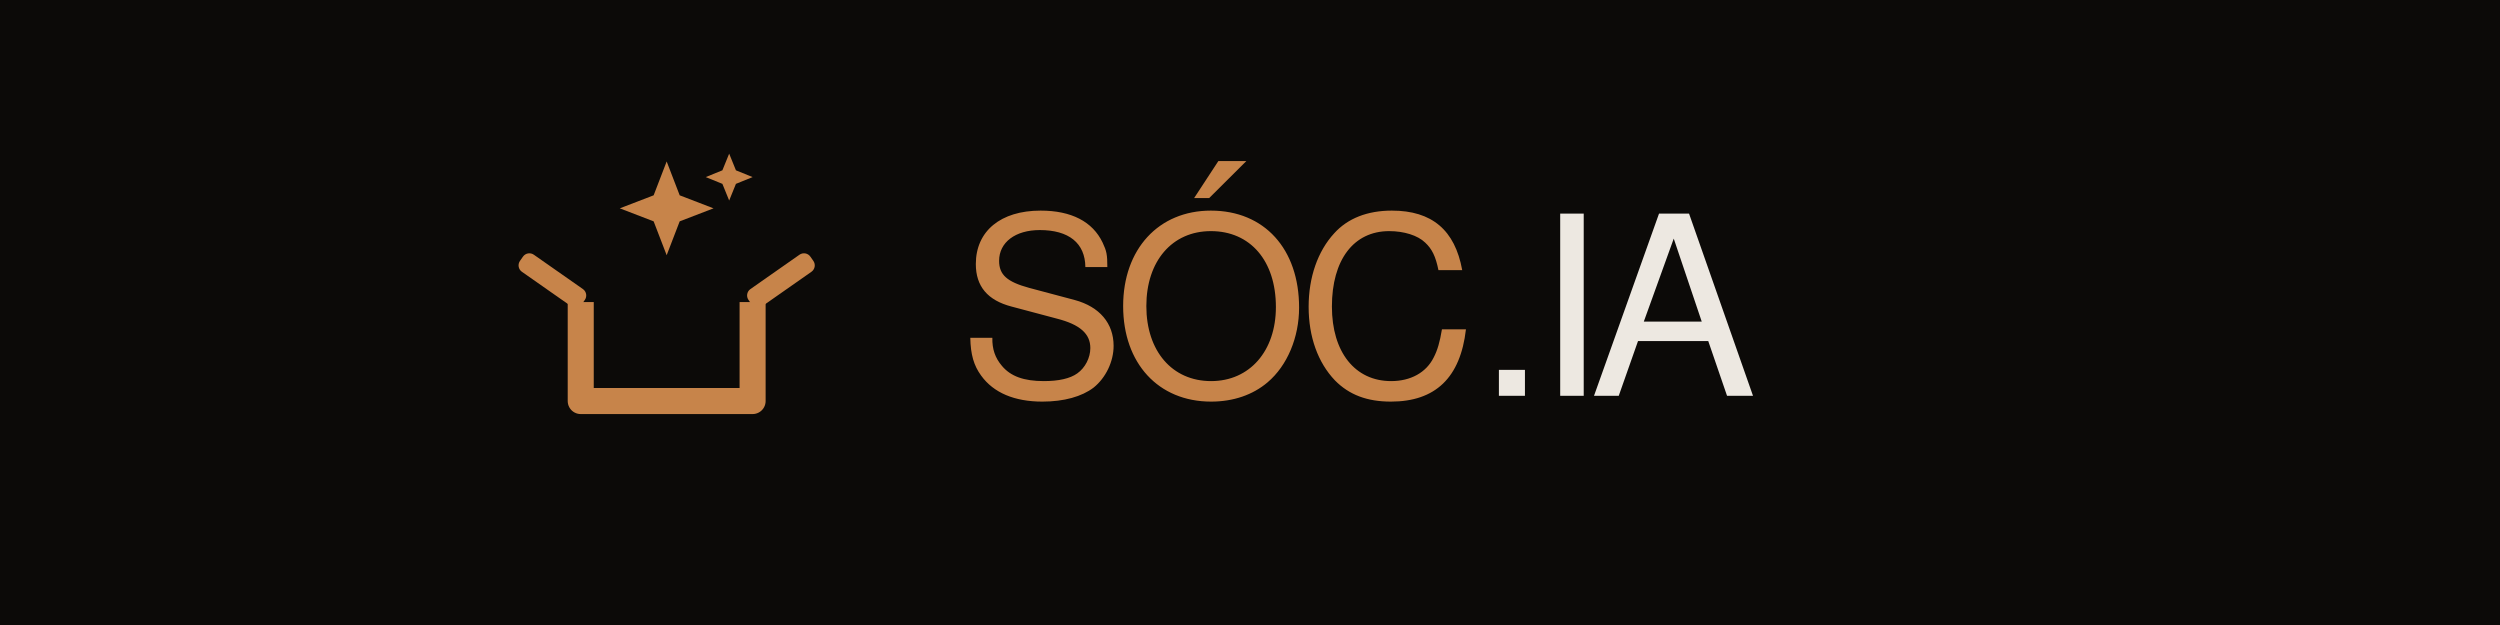
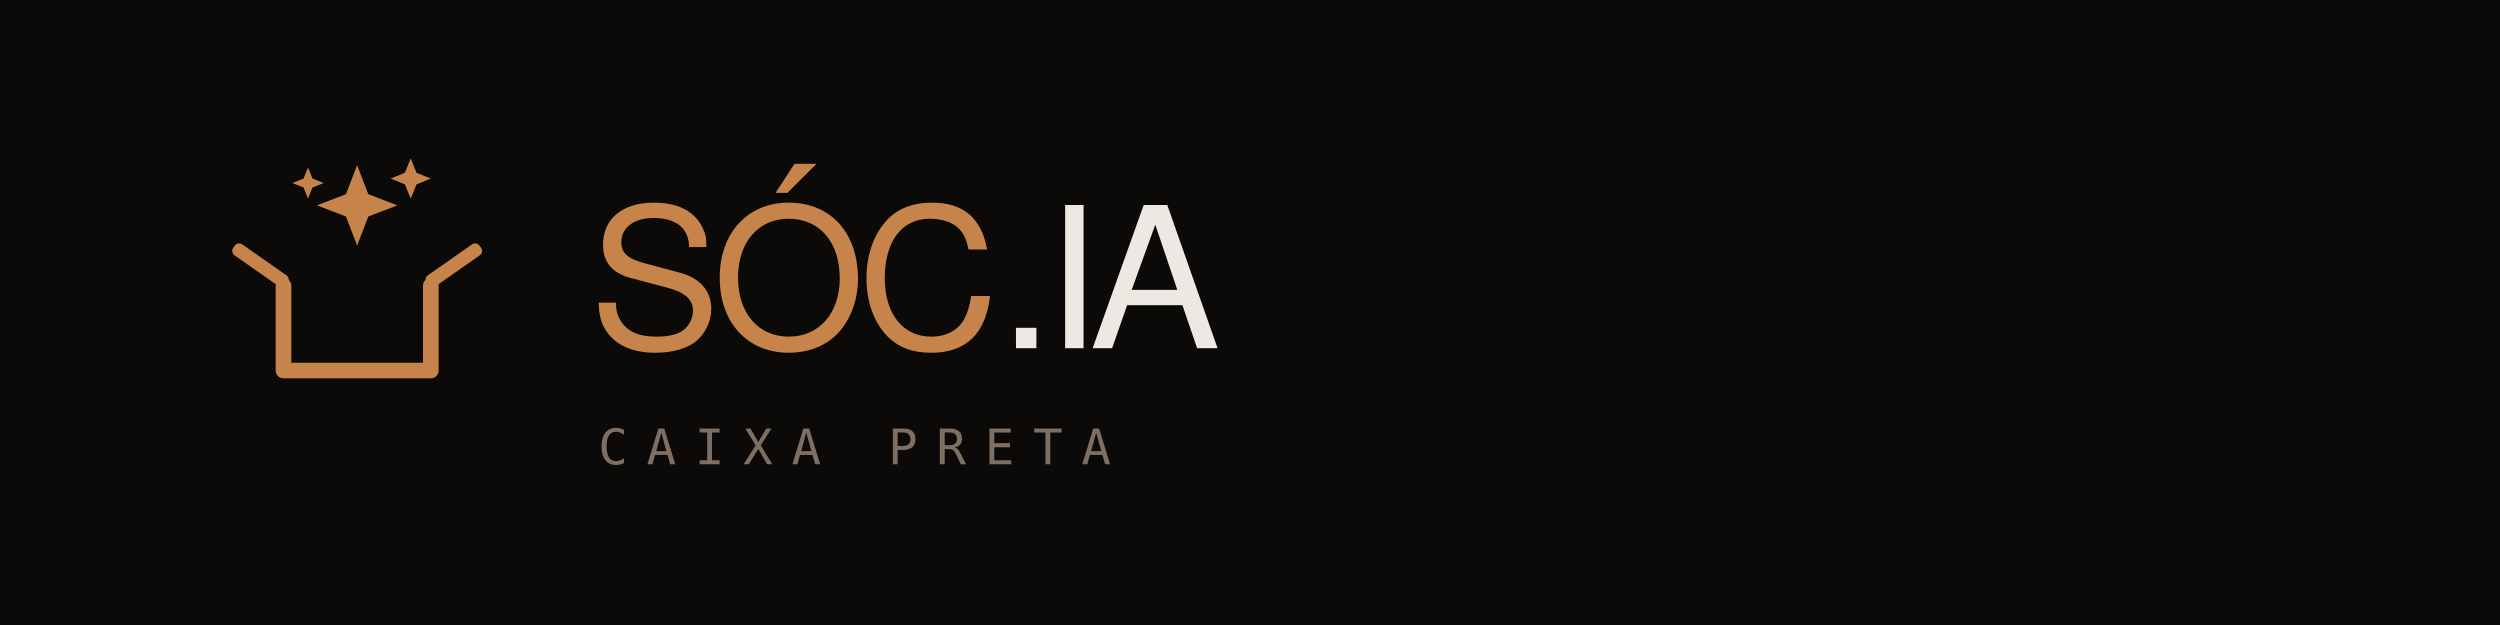
- <svg xmlns="http://www.w3.org/2000/svg" width="480" height="120" viewBox="0 0 480 120">
-   <rect width="480" height="120" fill="#0C0A08" />
-   <g transform="translate(96 28) scale(1)">
-     <g transform="scale(1)">
-       <g transform="rotate(35 16 30)">
-         <rect x="1.5" y="28" width="14.5" height="4" rx="1.5" fill="#C7844A" />
-       </g>
-       <path d="M15.5 30 V49 H48.5 V30" fill="none" stroke="#C7844A" stroke-width="5" stroke-linejoin="round" />
-       <g transform="rotate(-35 48 30)">
-         <rect x="48" y="28" width="14.5" height="4" rx="1.5" fill="#C7844A" />
-       </g>
-       <polygon points="32,3 34.5,9.5 41,12 34.5,14.5 32,21 29.5,14.5 23,12 29.5,9.5" fill="#C7844A" />
-       <polygon points="44,1.5 45.3,4.7 48.5,6 45.3,7.3 44,10.5 42.7,7.3 39.5,6 42.7,4.7" fill="#C7844A" />
+ <svg xmlns="http://www.w3.org/2000/svg" width="560" height="140" viewBox="0 0 560 140" fill="none">
+   <rect width="560" height="140" fill="#0C0A08" />
+   <g transform="translate(48 34)">
+     <g transform="rotate(35 16 30)">
+       <rect x="1.5" y="28" width="14.5" height="3" rx="1.2" fill="#C7844A" />
    </g>
+     <path d="M15.5 30 V49 H48.5 V30" fill="none" stroke="#C7844A" stroke-width="3.5" stroke-linejoin="round" stroke-linecap="round" />
+     <g transform="rotate(-35 48 30)">
+       <rect x="48" y="28" width="14.5" height="3" rx="1.2" fill="#C7844A" />
+     </g>
+     <polygon points="32,3 34.5,9.5 41,12 34.5,14.5 32,21 29.5,14.5 23,12 29.5,9.5" fill="#C7844A" />
+     <polygon points="44,1.5 45.3,4.7 48.5,6 45.3,7.3 44,10.5 42.7,7.3 39.5,6 42.7,4.7" fill="#C7844A" />
+     <polygon points="21,3.5 22,6 24.5,7 22,8 21,10.5 20,8 17.5,7 20,6" fill="#C7844A" />
  </g>
-   <text x="184" y="76" font-family="Jost, 'Century Gothic', 'Futura', Helvetica, Arial, sans-serif" font-size="48" font-weight="500" letter-spacing="-2.2" fill="#C7844A">SÓC<tspan fill="#EDE8E1">.IA</tspan>
+   <text x="132" y="78" font-family="Outfit, Jost, Helvetica, Arial, sans-serif" font-size="44" font-weight="500" letter-spacing="-1.8" fill="#C7844A">SÓC<tspan fill="#EDE8E1">.IA</tspan>
  </text>
+   <text x="134" y="104" font-family="'JetBrains Mono', ui-monospace, monospace" font-size="11" font-weight="400" letter-spacing="4.2" fill="#7D6F61">CAIXA PRETA</text>
</svg>
